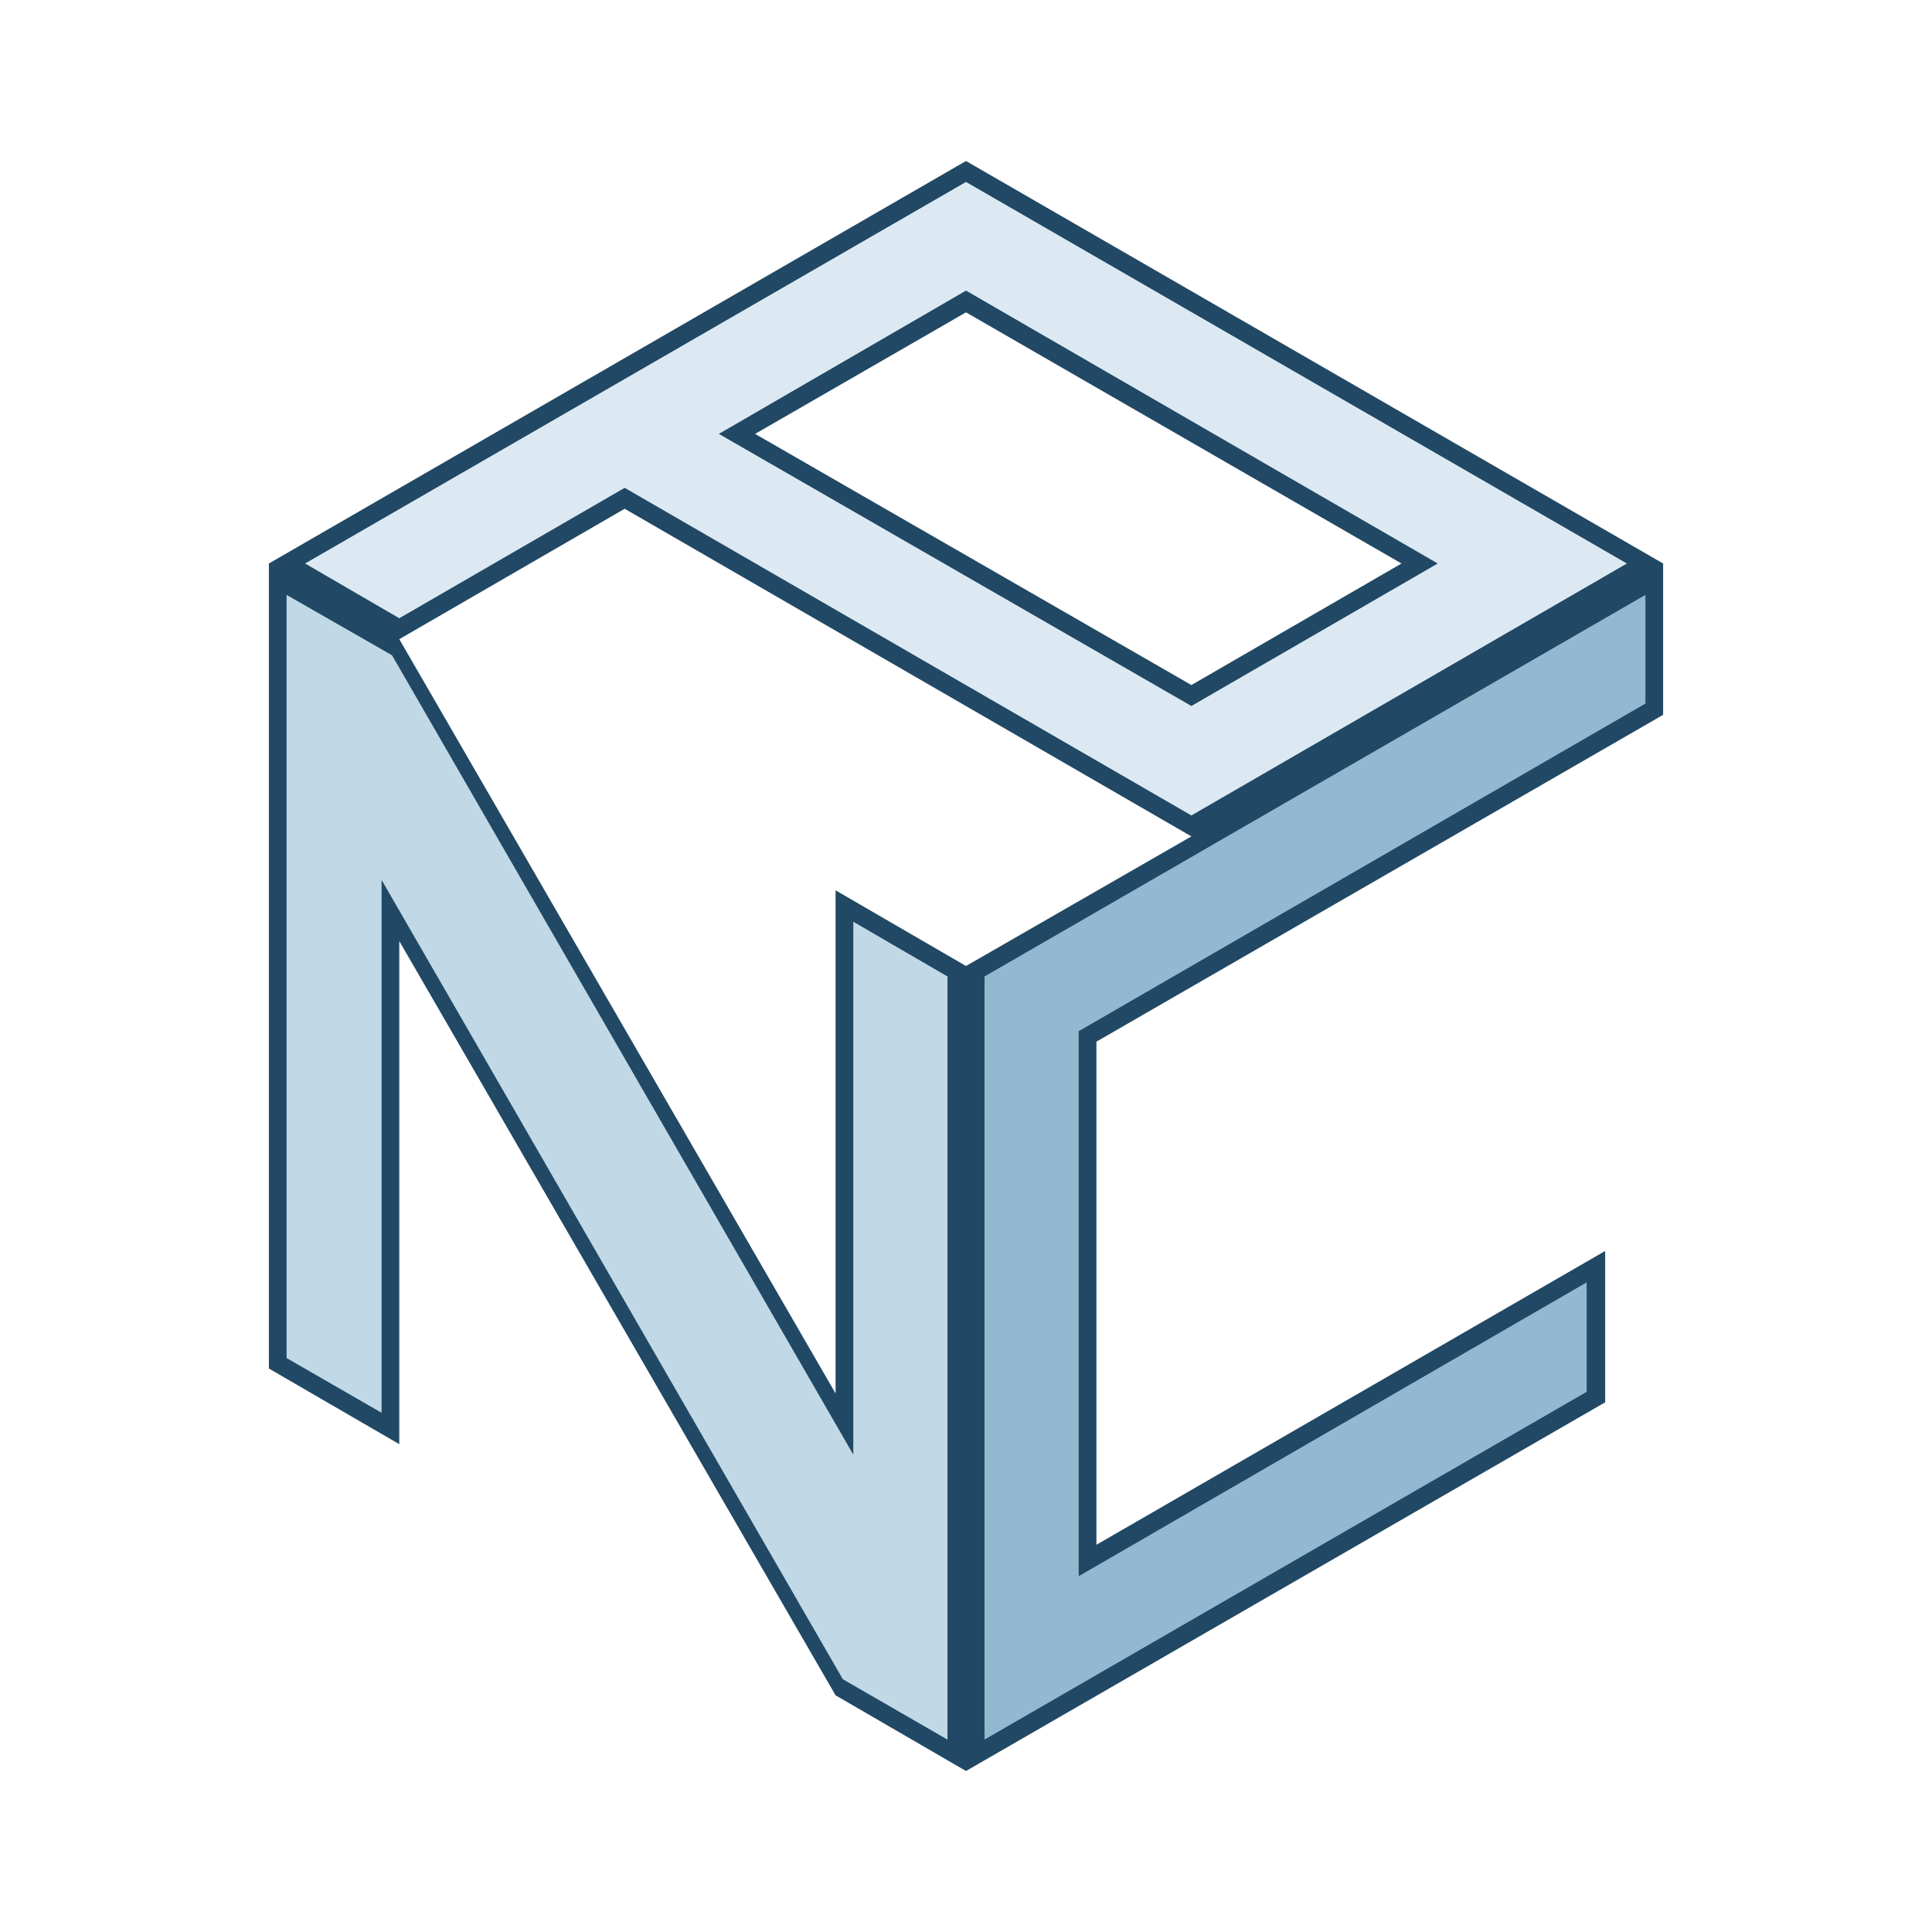
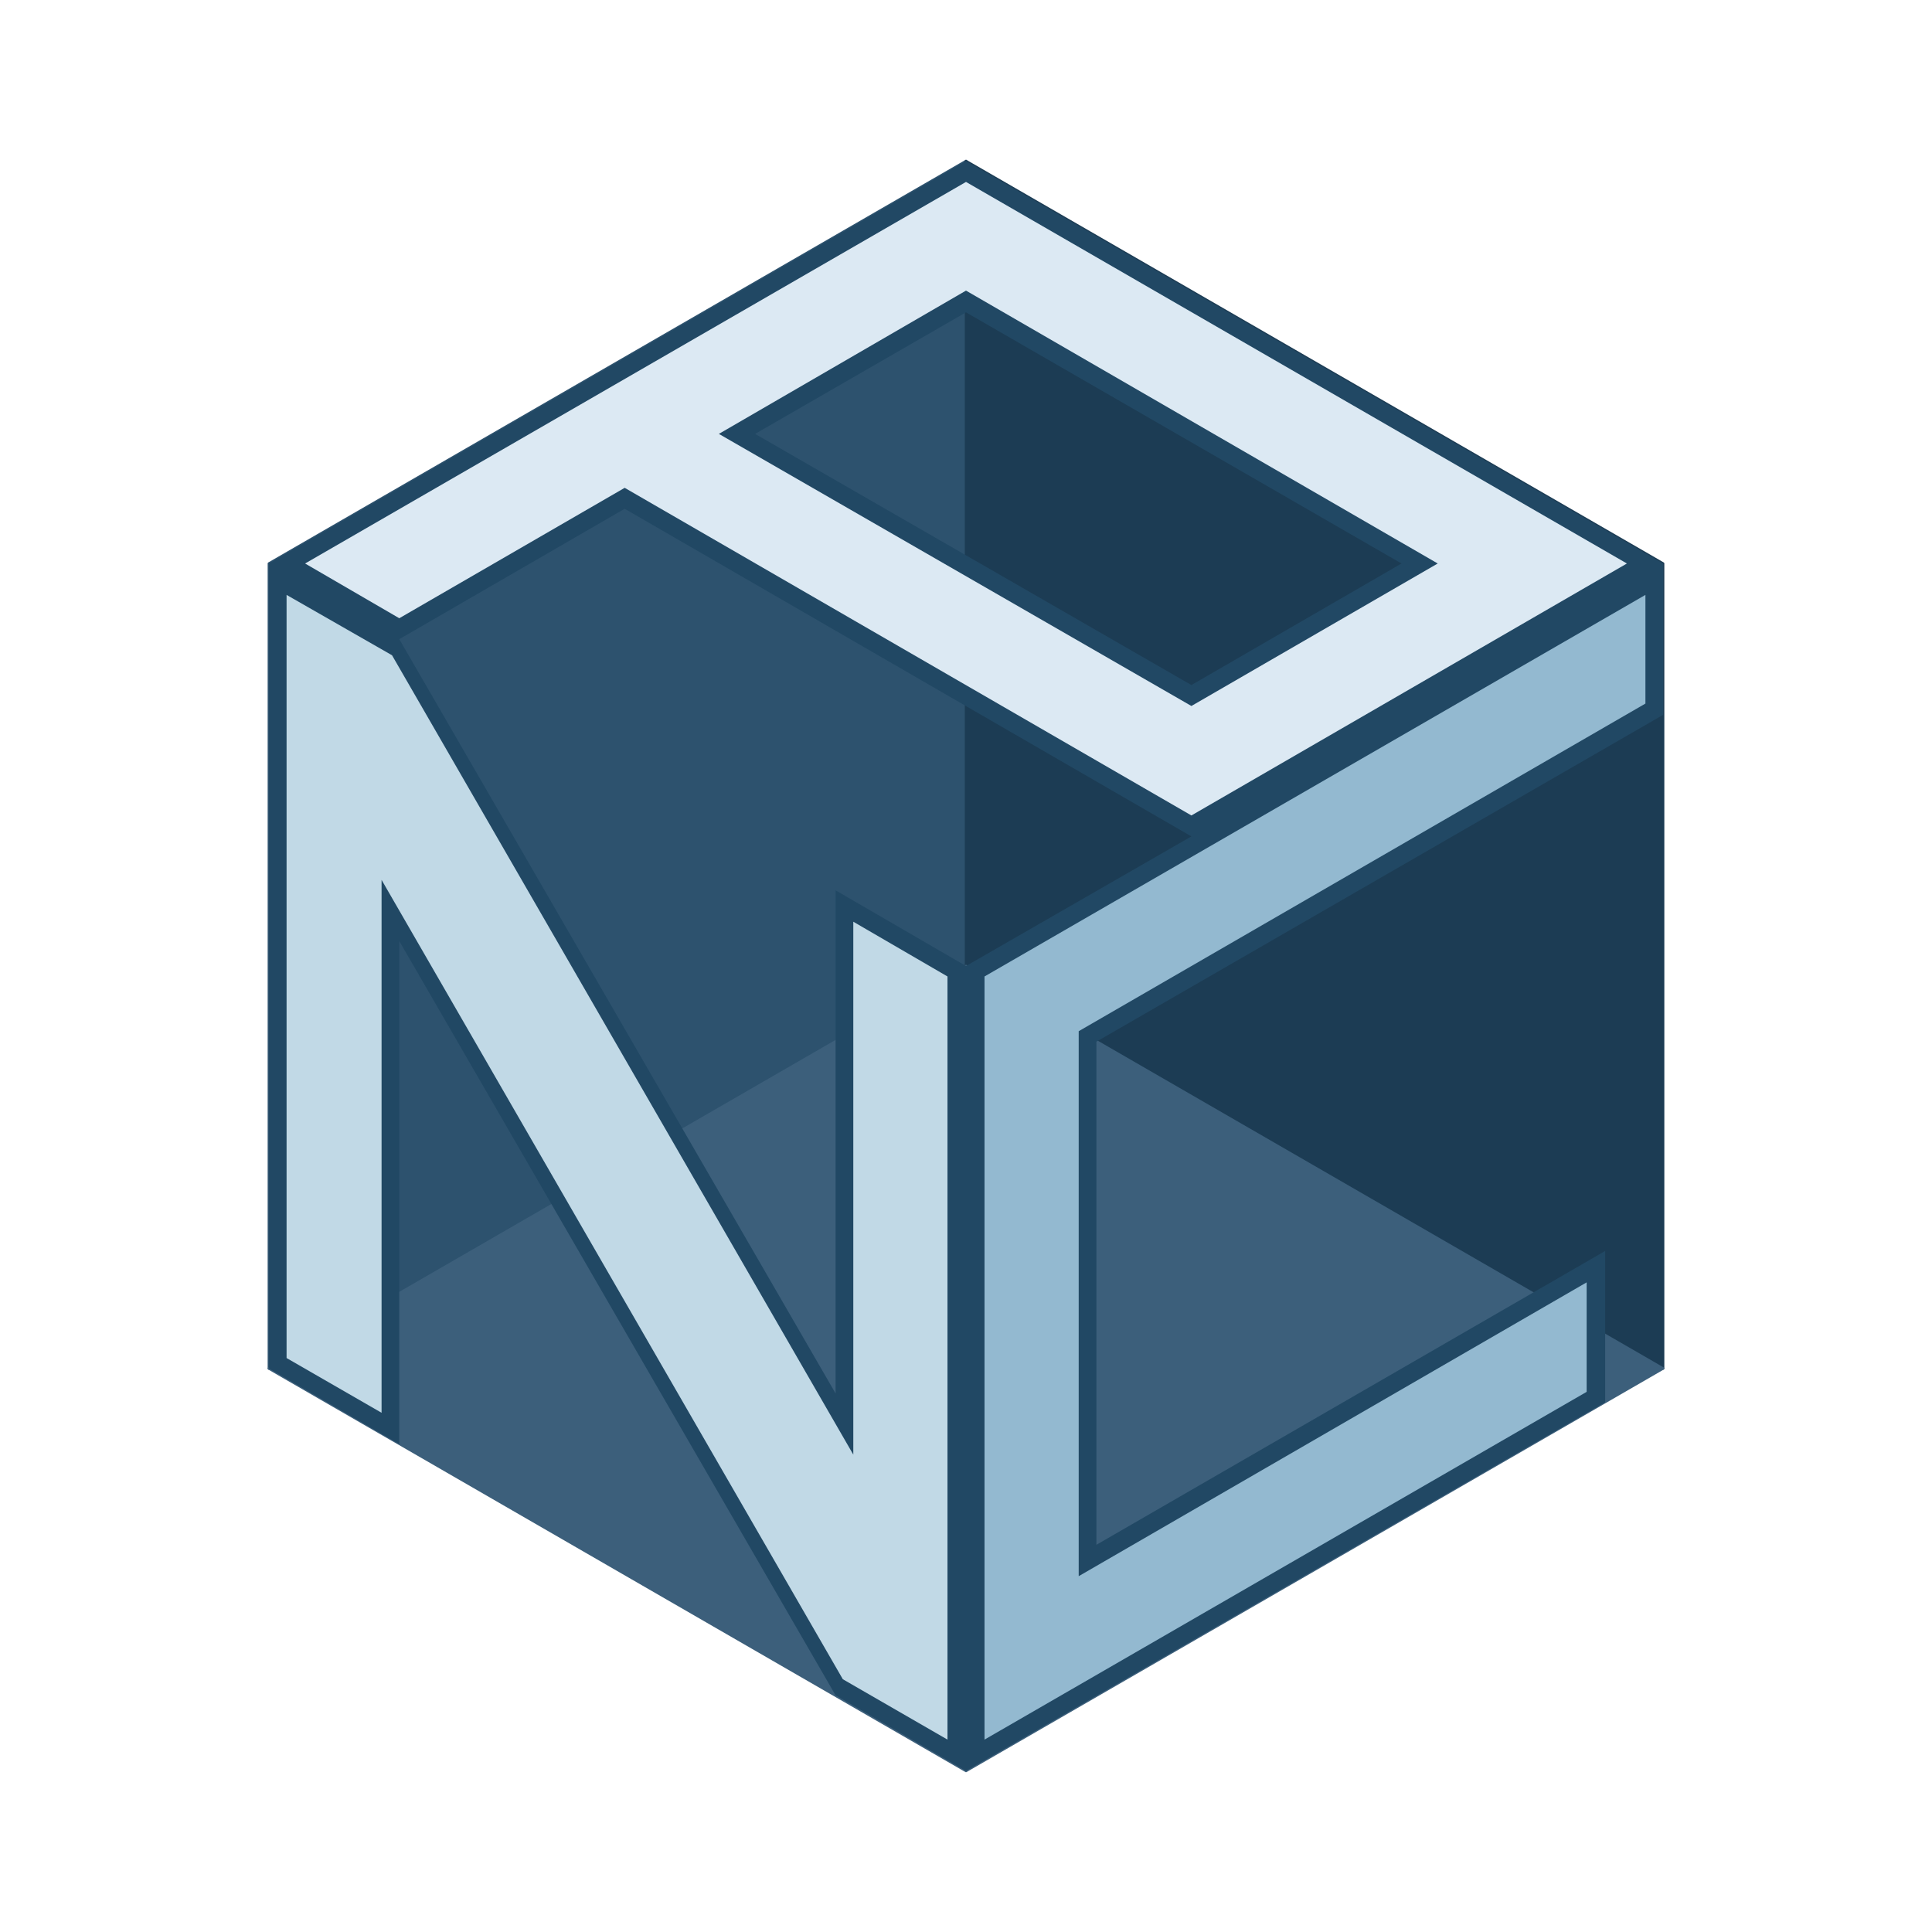
<svg xmlns="http://www.w3.org/2000/svg" width="32" height="32" viewBox="-1.2 -1.2 2.4 2.4">
-   <style>@media(prefers-color-scheme:dark){path:nth-of-type(1){fill:#335977}path:nth-of-type(2){fill:#EDF5FA}path:nth-of-type(3){fill:#BDD8E7}path:nth-of-type(4){fill:#8EAFC5}}</style>
-   <path d="M0,-1 L-0.866,-0.5 L-0.866,0.5 L-0.704,0.594 L-0.704,-0.031 L-0.162,0.906 L0,1 L0.794,0.542 L0.794,0.354 L0.162,0.719 L0.162,0.094 L0.866,-0.312 L0.866,-0.5 L0,-1 Z M-0.424,-0.568 L0.28,-0.161 L0,0 L-0.162,-0.094 L-0.162,0.531 L-0.704,-0.406 L-0.424,-0.568 Z M-0.262,-0.661 L0,-0.812 L0.541,-0.5 L0.28,-0.349 L-0.262,-0.661 Z" fill="#214864" fill-rule="evenodd" />
-   <path d="M0,-0.974 L-0.821,-0.5 L-0.704,-0.432 L-0.424,-0.594 L0.28,-0.187 L0.821,-0.5 L0,-0.974 Z M0.586,-0.5 L0.28,-0.323 L-0.307,-0.661 L0,-0.839 L0.586,-0.5 Z" fill="#DCE9F3" fill-rule="evenodd" />
-   <path d="M-0.844,-0.461 L-0.844,0.487 L-0.726,0.555 L-0.726,-0.107 L-0.153,0.886 L-0.023,0.961 L-0.023,0.013 L-0.14,-0.055 L-0.14,0.607 L-0.713,-0.386 L-0.844,-0.461 Z" fill="#C1D9E6" fill-rule="evenodd" />
-   <path d="M0.844,-0.326 L0.844,-0.461 L0.023,0.013 L0.023,0.961 L0.771,0.529 L0.771,0.393 L0.14,0.758 L0.14,0.081 L0.844,-0.326 Z" fill="#93B9D0" fill-rule="evenodd" />
+   <style>@media(prefers-color-scheme:dark){[data-pnc-face="frame"]{fill:#335977}[data-pnc-face="top"]{fill:#EDF5FA}[data-pnc-face="left"]{fill:#BDD8E7}[data-pnc-face="right"]{fill:#8EAFC5}}</style>
+   <path data-pnc-solid="" d="M0,-1 L0.866,-0.5 L0.866,0.5 L0,1 L-0.866,0.5 L-0.866,-0.5 L0,-1 Z" fill="#1C3C54" />
+   <path data-pnc-backing="rear-x" d="M0,0 L-0.866,0.5 L-0.866,-0.5 L0,-1 L0,0 Z" fill="#2D526E" stroke="#2D526E" stroke-width="0.003" stroke-linejoin="round" />
+   <path data-pnc-backing="rear-y" d="M0,0 L0.866,0.5 L0.866,-0.5 L0,-1 L0,0 Z" fill="#1C3C54" stroke="#1C3C54" stroke-width="0.003" stroke-linejoin="round" />
+   <path data-pnc-backing="bottom" d="M0,0 L0.866,0.5 L0,1 L-0.866,0.5 L0,0 Z" fill="#3C5F7B" stroke="#3C5F7B" stroke-width="0.003" stroke-linejoin="round" />
+   <path data-pnc-face="frame" d="M0,-1 L-0.866,-0.5 L-0.866,0.5 L-0.704,0.594 L-0.704,-0.031 L-0.162,0.906 L0,1 L0.794,0.542 L0.794,0.354 L0.162,0.719 L0.162,0.094 L0.866,-0.312 L0.866,-0.5 L0,-1 Z M-0.424,-0.568 L0.28,-0.161 L0,0 L-0.162,-0.094 L-0.162,0.531 L-0.704,-0.406 L-0.424,-0.568 Z M-0.262,-0.661 L0,-0.812 L0.541,-0.5 L0.28,-0.349 L-0.262,-0.661 Z" fill="#214864" fill-rule="evenodd" />
+   <path data-pnc-face="top" d="M0,-0.974 L-0.821,-0.5 L-0.704,-0.432 L-0.424,-0.594 L0.28,-0.187 L0.821,-0.5 L0,-0.974 Z M0.586,-0.5 L0.28,-0.323 L-0.307,-0.661 L0,-0.839 L0.586,-0.5 Z" fill="#DCE9F3" fill-rule="evenodd" />
+   <path data-pnc-face="left" d="M-0.844,-0.461 L-0.844,0.487 L-0.726,0.555 L-0.726,-0.107 L-0.153,0.886 L-0.023,0.961 L-0.023,0.013 L-0.14,-0.055 L-0.14,0.607 L-0.713,-0.386 L-0.844,-0.461 Z" fill="#C1D9E6" fill-rule="evenodd" />
+   <path data-pnc-face="right" d="M0.844,-0.326 L0.844,-0.461 L0.023,0.013 L0.023,0.961 L0.771,0.529 L0.771,0.393 L0.14,0.758 L0.14,0.081 L0.844,-0.326 Z" fill="#93B9D0" fill-rule="evenodd" />
</svg>
